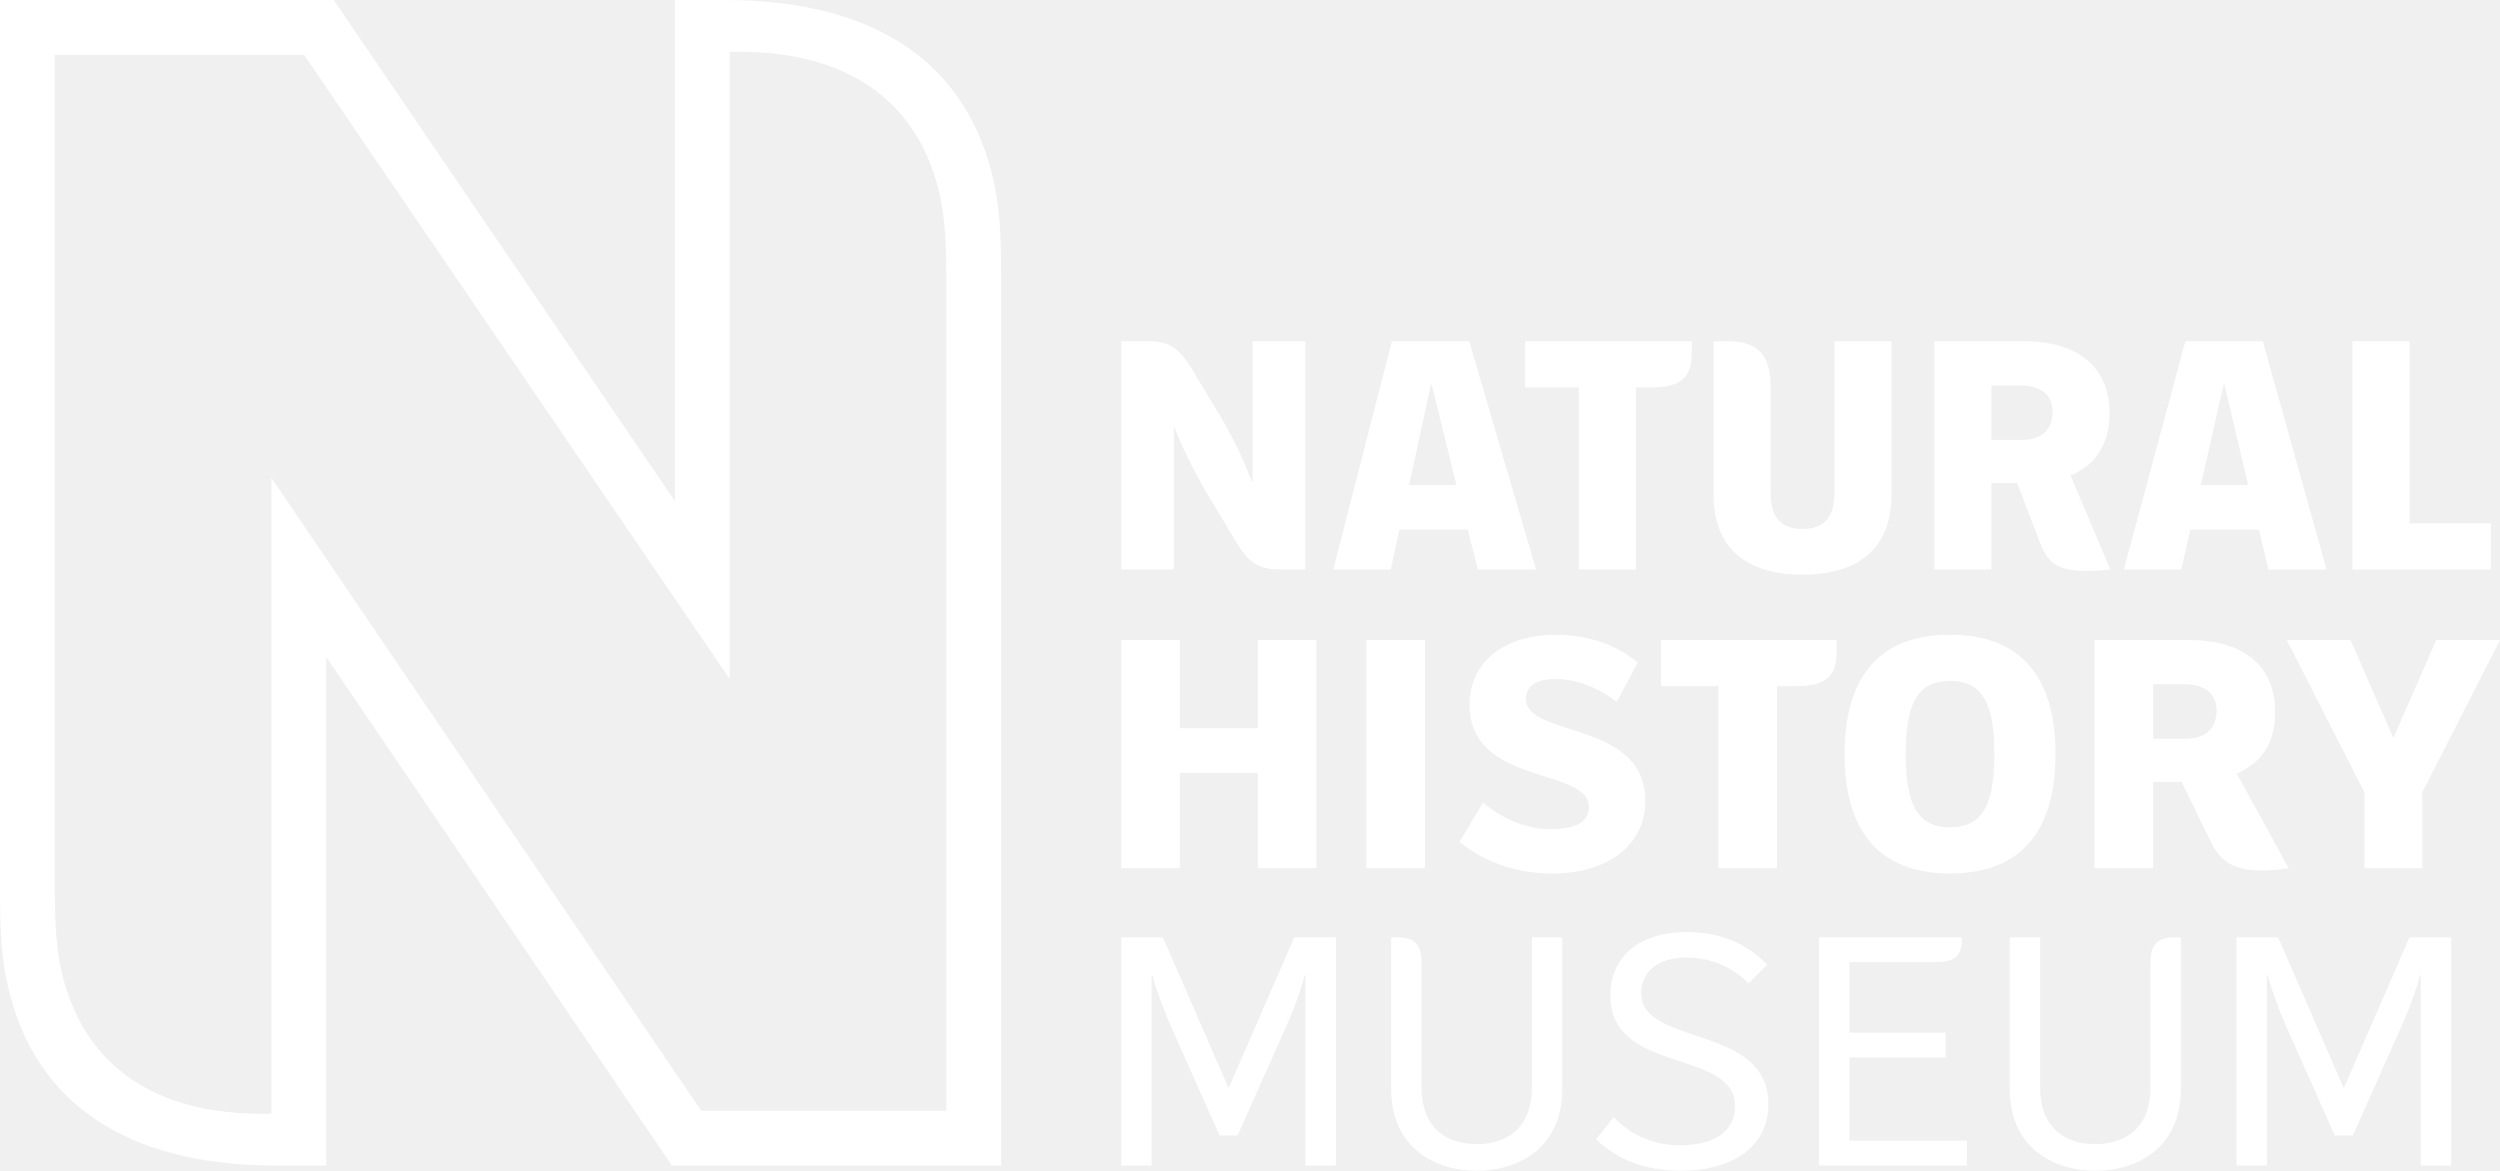
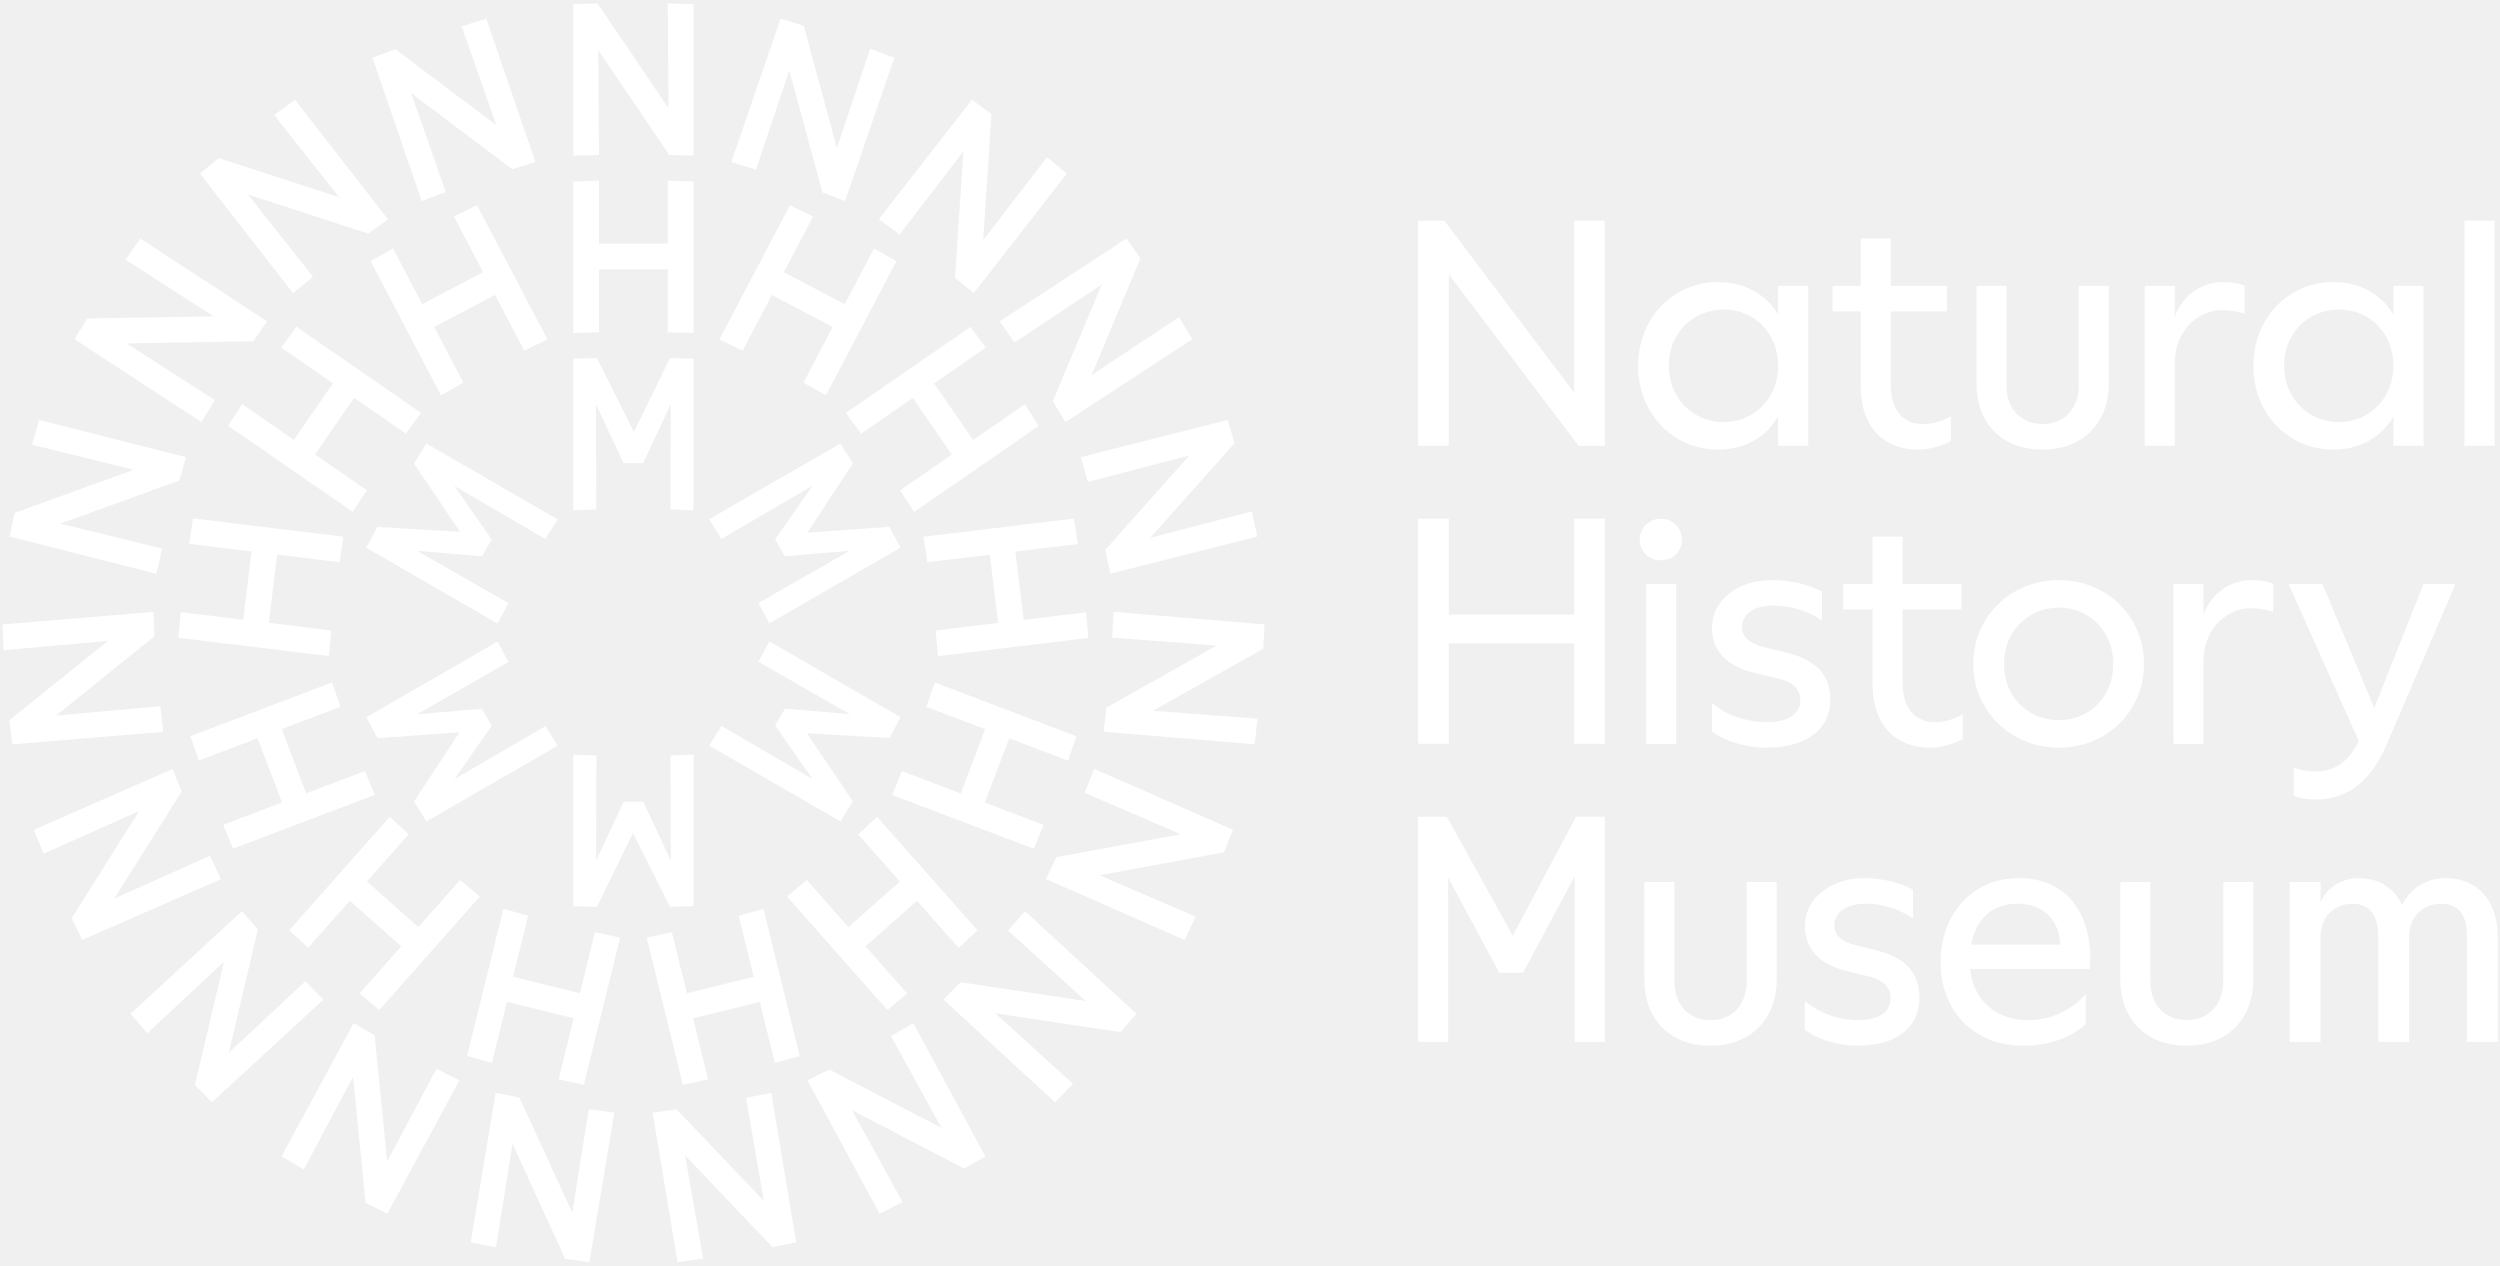
- <svg xmlns="http://www.w3.org/2000/svg" version="1.1" id="svg2" xml:space="preserve" width="302.721" height="141.765" viewBox="0 0 302.721 141.765">
-   <defs id="defs6">
-     <clipPath clipPathUnits="userSpaceOnUse" id="clipPath20">
-       <path d="M 0,0 H 2270.41 V 1063.24 H 0 Z" id="path18" />
-     </clipPath>
+ <svg xmlns="http://www.w3.org/2000/svg" id="Layer_1" viewBox="0 0 563 285">
+   <defs>
+     <style>.cls-1{fill:#fff;}</style>
  </defs>
-   <g id="g10" transform="matrix(1.333333,0,0,-1.333333,0,141.7653)">
-     <g id="g12" transform="scale(0.1)">
-       <g id="g14">
-         <g id="g16" clip-path="url(#clipPath20)">
-           <path d="M 2198.43,177.594 V 4.738 h 27.64 V 212.012 h -37.85 L 2128.57,74.961 2068.9,212.012 h -37.83 V 4.738 h 27.62 V 177.594 h 0.7 c 2.68,-10.211 8.16,-26.602 17.69,-48.399 l 43.31,-97.144 h 16.34 l 43.32,97.144 c 9.89,21.797 15,38.188 17.72,48.399 z m -178.96,536.57 -20.76,-91.359 h 42.91 l -21.45,91.359 z m -719.96,0 -19.79,-91.359 h 42.97 l -22.5,91.359 z m 508.98,-1.031 v -49.43 h 27.27 c 21.79,0 28.26,12.621 28.26,25.563 0,12.957 -7.81,23.867 -28.97,23.867 z m 146.92,-271.32 v -49.469 h 29.27 c 21.86,0 28.3,12.617 28.3,25.582 0,12.961 -7.85,23.887 -28.94,23.887 z m -144.22,-63.458 c 0,-43.945 -9.55,-66.464 -40.24,-66.464 -30.68,0 -40.21,22.519 -40.21,66.464 0,44.004 9.53,66.497 40.21,66.497 30.69,0 40.24,-22.493 40.24,-66.497 z M 1240.85,274.762 v 207.25 h 53.21 v -207.25 z m 438.77,-171.836 h 87.25 v 22.48 h -87.25 v 64.121 h 79.73 c 16.04,0 22.19,6.465 22.19,18.75 v 3.735 H 1651.97 V 4.738 h 134.31 V 27.238 h -106.66 z m -217.14,56.25 c 0,-72.285 113.16,-47.735 113.16,-100.567 0,-23.18 -19.43,-35.469 -49.77,-35.469 -24.9,0 -45.02,9.551 -60.37,25.59 L 1449.51,28.609 C 1468.92,9.879 1494.17,0 1526.54,0 c 42.95,0 79.43,19.059 79.43,60.66 0,72.578 -115.55,52.188 -115.55,100.551 0,19.762 15.69,32.422 40.88,32.422 22.86,0 42.64,-8.891 56.61,-23.539 l 17.05,17.051 c -18.4,19.082 -42.29,29.613 -73.29,29.613 -44.68,0 -69.19,-23.852 -69.19,-57.582 z m -171.5,30.668 c 0,15.371 -6.47,22.168 -21.82,22.168 h -5.79 V 74.644 C 1263.37,19.762 1304.28,0 1341.09,0 c 36.82,0 77.73,19.762 77.73,74.644 V 212.012 h -27.59 V 75.992 c 0,-38.512 -24.21,-51.793 -50.14,-51.793 -25.9,0 -50.11,13.281 -50.11,51.793 z m 662.02,0 c 0,15.371 6.49,22.168 21.82,22.168 h 5.78 V 74.644 C 1980.6,19.762 1939.72,0 1902.89,0 c -36.8,0 -77.72,19.762 -77.72,74.644 V 212.012 h 27.62 V 75.992 c 0,-38.512 24.2,-51.793 50.1,-51.793 25.89,0 50.11,13.281 50.11,51.793 z m 183.38,356.254 v 207.265 h 51.84 V 588.031 h 73.98 v -41.933 h -80.8 z m -702.56,0 v 165.34 h -48.75 v 41.925 h 151.37 v -9.894 c 0,-22.485 -8.87,-32.031 -37.17,-32.031 h -13.63 v -165.34 z m 126.8,-271.336 v 165.312 h -52.15 v 41.938 h 159.55 v -9.907 c 0,-22.468 -8.86,-32.031 -37.17,-32.031 H 1613.8 V 274.762 Z m 613.3,118.965 38.52,88.285 h 57.97 l -70.59,-138.403 v -68.847 h -52.5 v 68.847 l -70.59,138.403 h 57.97 l 38.52,-88.285 z M 1185.64,177.594 V 4.738 h 27.62 V 212.012 h -37.84 L 1115.77,74.961 1056.12,212.012 h -37.85 V 4.738 h 27.59 V 177.594 h 0.7 c 2.72,-10.211 8.17,-26.602 17.71,-48.399 l 43.3,-97.144 h 16.36 l 43.3,97.144 c 9.88,21.797 15,38.188 17.74,48.399 z m 224.67,92.383 c -30.02,0 -59.34,8.164 -84.9,28.656 l 21.49,35.777 c 14.31,-12.265 36.12,-24.195 61.02,-24.195 19.42,0 35.1,4.762 35.1,20.094 0,36.464 -108.41,19.101 -108.41,92.738 0,43.297 37.18,63.738 77.75,63.738 30.33,0 55.55,-9.191 74.98,-25.226 l -19.1,-35.797 c -16.02,12.593 -36.14,20.808 -55.88,20.808 -17.05,0 -26.62,-6.496 -26.62,-17.754 0,-36.125 108.43,-19.093 108.43,-93.054 0,-41.235 -35.8,-65.785 -83.86,-65.785 z m 255.66,483.386 h 51.82 V 614.281 c 0,-56.258 -38.87,-72.965 -80.78,-72.965 -41.94,0 -80.8,16.707 -80.8,72.965 v 139.082 h 12.24 c 29.67,0 39.57,-13.976 39.57,-41.597 v -96.129 c 0,-22.5 9.55,-32.723 28.99,-32.723 19.41,0 28.96,10.223 28.96,32.723 z m 394.06,-207.265 -8.49,36.132 h -62.4 l -8.19,-36.132 h -52.17 l 55.9,207.265 h 70.26 l 57.95,-207.265 z m -717.91,0 -9.21,36.132 h -62.04 l -7.85,-36.132 h -52.15 l 53.19,207.265 h 70.21 l 60.69,-207.265 z M 1142.35,274.762 v 86.562 h -70.91 v -86.562 h -53.17 v 207.25 h 53.17 v -80.121 h 70.91 v 80.121 h 53.17 v -207.25 z m -5.46,351.101 c -5.79,15.68 -16.71,39.551 -28.63,59.325 l -23.51,39.199 c -13.65,22.847 -21.83,28.976 -42.28,28.976 h -24.2 V 546.098 h 47.72 v 129.203 h 0.68 c 5.79,-16.031 18.08,-41.25 30,-61.02 l 25.56,-42.613 c 11.6,-19.434 20.46,-25.57 40.58,-25.57 h 22.5 v 207.265 h -47.73 v -127.5 z m 779.65,-79.765 c -8.54,-1.016 -15.69,-1.364 -21.84,-1.364 -28.96,0 -35.8,9.539 -42.62,26.934 l -20.09,52.844 h -23.5 v -78.414 h -51.83 v 207.265 h 81.13 c 52.15,0 78.06,-25.914 78.06,-65.449 0,-26.941 -12.28,-47.051 -35.44,-56.594 z m 161.93,-271.336 c -9.57,-1.407 -17.73,-2.071 -24.9,-2.071 -28.3,0 -38.52,10.918 -46.37,27.27 l -25.92,53.18 h -25.87 v -78.379 h -53.23 v 207.25 h 85.94 c 52.15,0 78.07,-25.891 78.07,-65.16 0,-26.891 -10.57,-45.309 -34.79,-56.192 z m -403.3,103.593 c 0,-67.46 29.32,-108.378 95.78,-108.378 66.49,0 95.78,40.918 95.78,108.378 0,67.512 -29.29,108.43 -95.78,108.43 -66.46,0 -95.78,-40.918 -95.78,-108.43 z M 49.77,1013.46 H 276.117 L 662.699,446.57 v 569.62 h 9.219 c 95.098,0 158.852,-42.26 179.977,-123.397 5.117,-19.773 7.507,-42.273 7.507,-80.797 V 54.512 H 636.797 L 246.465,629.281 V 51.781 h -9.199 c -95.098,0 -158.86,42.277 -180,123.434 -5.098,19.762 -7.496,42.262 -7.496,80.777 V 1013.46 Z M 909.172,4.738 V 816.438 c 0,37.492 -2.043,61.343 -6.813,82.488 C 878.492,1005.96 794.973,1063.24 658.281,1063.24 H 612.945 V 608.137 L 303.059,1063.24 H 0 V 251.559 C 0,214.059 2.047,190.176 6.816,169.043 30.684,62.031 114.203,4.738 250.898,4.738 h 45.336 V 466.668 L 610.203,4.738 h 298.969 v 0" style="fill:#ffffff;fill-opacity:1;fill-rule:nonzero;stroke:none" id="path22" />
-         </g>
-       </g>
-     </g>
+   <path class="cls-1" d="M319.351,100.387h6.914V61.786l29.239,38.601h5.906V49.687h-6.914v38.746l-29.239-38.746h-5.906v50.7h0Zm0,134.242h6.77v-37.017l11.523,21.461h5.329l11.667-21.749v37.305h6.77v-50.7h-6.482l-14.259,26.791-14.836-26.791h-6.482v50.7h0Zm49.548-152.246c0,10.803,7.922,18.869,18.004,18.869,5.905,0,10.803-2.737,13.539-7.49v6.626h6.77v-36.009h-6.77v6.482c-2.737-4.609-7.634-7.346-13.539-7.346-10.083,0-18.004,8.066-18.004,18.869h0Zm1.407,138.131c0,9.074,5.761,14.98,14.836,14.98s14.98-5.905,14.98-14.98v-21.893h-6.77v22.325c0,5.329-3.169,8.786-8.21,8.786-4.897,0-8.066-3.457-8.066-8.786v-22.325h-6.77v21.893h0Zm5.507-138.131c0-7.346,5.329-12.675,12.387-12.675,6.914,0,12.243,5.329,12.243,12.675,0,7.202-5.329,12.675-12.243,12.675-7.058,0-12.387-5.473-12.387-12.675h0Zm30.646,149.509c3.457,2.593,8.21,3.601,11.811,3.601,8.786,0,13.971-4.033,13.971-10.803,0-5.185-2.593-8.93-9.65-10.659l-4.609-1.152c-3.601-.864-4.897-2.449-4.897-4.609,0-2.737,2.737-4.753,7.058-4.753,3.889,0,7.49,1.152,10.659,3.313v-6.482c-2.881-1.584-6.914-2.593-11.091-2.593-6.914,0-13.251,4.177-13.251,10.803,0,4.609,2.593,8.498,9.794,10.226l4.177,1.008c3.745,.864,5.329,2.449,5.329,5.041,0,3.169-2.737,4.897-7.346,4.897-3.889,0-8.498-1.296-11.955-4.321v6.482h0Zm6.227-161.752h6.337v16.708c0,9.506,5.329,14.404,12.963,14.404,2.161,0,4.609-.576,7.346-1.872v-5.617c-2.161,1.152-4.033,1.728-6.337,1.728-4.177,0-7.202-2.881-7.202-8.786v-16.564h12.675v-5.761h-12.675v-10.659h-6.77v10.659h-6.337v5.761h0Zm32.408,16.132c0,9.074,5.761,14.98,14.836,14.98s14.98-5.905,14.98-14.98v-21.893h-6.77v22.325c0,5.329-3.169,8.786-8.21,8.786-4.897,0-8.066-3.457-8.066-8.786v-22.325h-6.77v21.893h0Zm62.367-3.889c0,10.803,7.922,18.869,18.004,18.869,5.906,0,10.803-2.737,13.539-7.49v6.626h6.77v-36.009h-6.77v6.482c-2.737-4.609-7.634-7.346-13.539-7.346-10.083,0-18.004,8.066-18.004,18.869h0Zm6.914,0c0-7.346,5.329-12.675,12.387-12.675,6.914,0,12.243,5.329,12.243,12.675,0,7.202-5.329,12.675-12.243,12.675-7.058,0-12.387-5.473-12.387-12.675h0Zm40.618,18.004h6.77V49.687h-6.77v50.7h0Zm-71.992,0v-36.009h6.77v6.914c1.584-4.465,5.761-7.778,10.803-7.778,1.584,0,3.313,.144,4.897,.864v6.338c-1.873-.72-3.601-.864-5.329-.864-4.321,0-10.371,3.889-10.371,11.955v18.581h-6.77Zm32.631,134.242v-36.009h6.946v4.609c1.33-3.313,4.729-5.473,8.72-5.473,4.138,0,7.833,2.016,9.607,6.05,2.217-4.177,5.912-6.05,9.902-6.05,7.094,0,11.676,5.041,11.676,13.107v23.766h-6.946v-24.198c0-5.761-3.251-6.914-5.764-6.914-4.286,0-7.242,3.169-7.242,7.202v23.91h-6.946v-23.766c0-5.905-3.104-7.346-5.764-7.346-4.286,0-7.242,3.169-7.242,7.346v23.766h-6.946Zm-38.147-14.116v-21.893h6.77v22.325c0,5.329,3.169,8.786,8.21,8.786,4.897,0,8.21-3.457,8.21-8.786v-22.325h6.77v21.893c0,9.074-5.906,14.98-14.98,14.98s-14.98-5.905-14.98-14.98h0Zm-6.757-4.609c0-10.371-5.329-18.149-16.132-18.149-10.371,0-17.572,8.066-17.572,18.869,0,11.235,7.634,18.869,18.581,18.869,6.338,0,11.235-2.161,14.116-4.897v-6.77c-3.025,3.601-7.778,5.905-12.963,5.905-7.778,0-12.387-4.897-13.107-11.523h26.935c.144-1.296,.144-2.017,.144-2.305Zm-26.791-3.169c1.008-5.905,4.897-9.218,10.371-9.218,6.05,0,9.507,3.889,9.65,9.218h-20.021Zm-124.586-45.227h6.914v-22.614h28.231v22.614h6.914v-50.7h-6.914v21.605h-28.231v-21.605h-6.914v50.7h0Zm49.916-45.943c0,2.593,2.016,4.609,4.753,4.609s4.753-2.016,4.753-4.609-2.016-4.753-4.753-4.753-4.753,2.161-4.753,4.753h0Zm1.44,45.947h6.77v-36.009h-6.77v36.009h0Zm14.836-2.736c3.601,2.593,8.498,3.601,12.243,3.601,8.93,0,14.404-4.033,14.404-10.803,0-5.185-2.737-8.93-10.083-10.659l-4.753-1.152c-3.601-.864-5.041-2.449-5.041-4.609,0-2.593,2.305-4.609,6.338-4.753,4.177-.144,8.21,1.008,11.667,3.313v-6.482c-2.881-1.584-7.058-2.593-11.379-2.593-7.202,0-13.395,4.177-13.395,10.803,0,4.609,2.593,8.498,10.082,10.226l4.321,1.008c3.889,.864,5.473,2.449,5.473,5.041,0,3.025-2.593,4.753-6.914,4.897-4.177,.144-9.362-1.152-12.963-4.321v6.482h0Zm29.527-27.511h6.626v16.708c0,9.506,5.329,14.404,12.963,14.404,2.161,0,4.609-.576,7.346-1.872v-5.617c-2.161,1.152-4.033,1.728-6.338,1.728-4.177,0-7.202-2.881-7.202-8.786v-16.564h13.251v-5.761h-13.251v-10.659h-6.77v10.659h-6.626v5.761h0Zm29.303,12.243c0,10.659,8.498,18.869,19.301,18.869s19.157-8.21,19.157-18.869-8.354-18.869-19.157-18.869-19.301,8.21-19.301,18.869h0Zm6.914,0c0-7.202,5.329-12.675,12.387-12.675,6.914,0,12.243,5.473,12.243,12.675,0,7.346-5.329,12.675-12.243,12.675-7.058,0-12.387-5.329-12.387-12.675h0Zm38.169,18.004h6.77v-18.581c0-8.066,6.049-11.955,10.371-11.955,1.728,0,3.457,.144,5.329,.864v-6.338c-1.584-.72-3.313-.864-4.897-.864-5.041,0-9.218,3.313-10.803,7.778v-6.914h-6.77v36.009h0Zm25.926-36.009l15.844,35.433c-2.304,4.465-5.329,6.77-9.362,6.77-1.728,0-3.457-.144-5.329-.864v6.338c1.584,.72,3.457,.864,5.041,.864,7.922,0,12.819-5.185,15.844-12.243l15.556-36.297h-7.202l-11.091,27.943-11.667-27.943h-7.634Z" />
+   <g>
+     <path class="cls-1" d="M170.792,135.807l20.592-11.793-14.629,1.249-2.195-3.802,8.396-12.044-20.509,11.936-2.745-4.416,29.552-17.062,2.797,4.506-10.235,15.569,18.476-1.294,2.504,4.675-29.552,17.062-2.452-4.585Zm-11.078,32.103l29.552,17.062,2.797-4.506-10.359-15.353,18.6,1.079,2.504-4.675-29.552-17.062-2.452,4.585,20.592,11.793-14.629-1.249-2.195,3.802,8.396,12.044-20.509-11.936-2.745,4.416Zm-30.596,2.042v34.124s5.301,.169,5.301,.169l8.117-16.648,8.366,16.648,5.301-.169v-34.124s-5.197,.169-5.197,.169l.083,23.73-6.233-13.293h-4.39l-6.233,13.293,.083-23.73-5.197-.169Zm-17.066-25.476l-29.552,17.062,2.504,4.675,18.476-1.294-10.235,15.569,2.797,4.506,29.552-17.062-2.745-4.416-20.509,11.936,8.396-12.044-2.195-3.802-14.629,1.249,20.592-11.793-2.452-4.585Zm13.53-27.517l-29.552-17.062-2.797,4.506,10.359,15.353-18.6-1.079-2.504,4.675,29.552,17.062,2.452-4.585-20.592-11.793,14.629,1.249,2.195-3.802-8.396-12.044,20.509,11.936,2.745-4.416Zm30.596-2.042v-34.124s-5.301-.169-5.301-.169l-8.117,16.648-8.366-16.648-5.301,.169v34.124s5.197-.169,5.197-.169l-.083-23.73,6.233,13.293h4.39l6.233-13.293-.083,23.73,5.197,.169Z" />
+     <path class="cls-1" d="M201.871,58.815l-15.872,30.207-5.054-2.847,6.588-12.537-13.711-7.205-6.588,12.537-5.211-2.547,15.872-30.207,5.211,2.547-6.588,12.537,13.711,7.205,6.588-12.537,5.054,2.847Zm28.922,32.227l-11.659,8.04-8.793-12.751,11.659-8.04-3.431-4.677-28.091,19.372,3.431,4.677,11.659-8.04,8.793,12.751-11.659,8.04,3.152,4.869,28.091-19.372-3.152-4.869Zm13.786,46.845l-14.06,1.701-1.861-15.376,14.06-1.701-.864-5.735-33.876,4.099,.864,5.735,14.06-1.701,1.861,15.376-14.06,1.701,.529,5.776,33.876-4.099-.529-5.776Zm-9.561,47.886l-13.241-5.027,5.498-14.48,13.241,5.027,1.9-5.48-31.901-12.112-1.9,5.48,13.24,5.027-5.498,14.48-13.24-5.027-2.216,5.36,31.901,12.112,2.216-5.36Zm-30.718,37.959l-9.388-10.604,11.597-10.267,9.388,10.604,4.229-3.97-22.62-25.549-4.229,3.97,9.388,10.604-11.597,10.267-9.388-10.604-4.453,3.717,22.62,25.549,4.453-3.717Zm-44.839,19.338l-3.386-13.752,15.04-3.702,3.386,13.752,5.589-1.55-8.157-33.134-5.589,1.55,3.385,13.752-15.04,3.702-3.385-13.752-5.67,1.222,8.157,33.134,5.67-1.222Zm-48.69-3.713l3.393-13.751,15.038,3.71-3.393,13.751,5.669,1.225,8.174-33.13-5.669-1.225-3.393,13.75-15.038-3.71,3.393-13.75-5.588-1.553-8.174,33.13,5.588,1.553Zm-41.388-25.914l9.394-10.599,11.591,10.273-9.394,10.599,4.451,3.719,22.633-25.537-4.451-3.719-9.394,10.599-11.591-10.273,9.394-10.599-4.227-3.972-22.633,25.537,4.227,3.972Zm-24.607-42.179l13.243-5.02,5.49,14.483-13.243,5.02,2.213,5.361,31.908-12.095-2.213-5.361-13.243,5.02-5.49-14.483,13.243-5.02-1.897-5.481-31.908,12.095,1.897,5.481Zm-2.189-48.782l14.059,1.709-1.869,15.375-14.059-1.709-.532,5.776,33.874,4.117,.532-5.776-14.059-1.709,1.869-15.375,14.059,1.709,.867-5.735-33.874-4.117-.867,5.735Zm20.731-44.213l11.655,8.046-8.8,12.746-11.655-8.046-3.155,4.867,28.081,19.386,3.155-4.867-11.655-8.046,8.8-12.746,11.655,8.046,3.433-4.675-28.081-19.386-3.433,4.675Zm38.901-29.516l6.581,12.541-13.715,7.197-6.581-12.541-5.055,2.844,15.857,30.215,5.055-2.844-6.581-12.54,13.715-7.197,6.581,12.54,5.212-2.544-15.857-30.215-5.212,2.544Zm48.162-8.059v14.163h-15.489v-14.163l-5.798,.169v34.123l5.798-.169v-14.162h15.489v14.162l5.798,.169V40.865l-5.798-.169Z" />
+     <path class="cls-1" d="M201.404,13.003l-11.084,32.273-5.115-1.936-7.451-27.517-7.511,22.378-5.538-1.723,11.084-32.273,5.225,1.616,7.451,27.517,7.511-22.378,5.429,2.043Zm34.371,22.395l-14.37,18.727,1.887-28.445-4.418-3.225-20.962,26.926,4.679,3.428,14.37-18.727-1.887,28.445,4.21,3.492,20.962-26.926-4.471-3.695Zm29.708,36.037l-19.672,13.047,11.021-26.291-3.131-4.484-28.569,18.661,3.312,4.762,19.672-13.047-11.021,26.291,2.848,4.669,28.569-18.661-3.029-4.947Zm16.398,43.73l-22.842,5.952,18.96-21.288-1.505-5.258-33.08,8.374,1.587,5.579,22.842-5.952-18.96,21.288,1.178,5.341,33.08-8.374-1.259-5.662Zm1.31,46.685l-23.538-1.787,24.845-13.979,.283-5.462-34.006-2.821-.311,5.792,23.538,1.787-24.845,13.979-.62,5.434,34.006,2.821,.648-5.764Zm-13.919,44.581l-21.682-9.333,28.038-5.154,2.042-5.074-31.248-13.71-2.175,5.377,21.682,9.333-28.038,5.154-2.351,4.938,31.248,13.71,2.484-5.241Zm-27.64,37.646l-17.477-15.867,28.192,4.229,3.578-4.136-25.103-23.113-3.803,4.38,17.477,15.867-28.192-4.229-3.827,3.907,25.103,23.113,4.051-4.151Zm-38.366,26.632l-11.378-20.682,25.292,13.154,4.728-2.75-16.239-30.012-5.019,2.908,11.378,20.682-25.292-13.154-4.888,2.453,16.239,30.012,5.18-2.61Zm-44.935,12.732l-4.046-23.256,19.651,20.653,5.364-1.066-5.614-33.658-5.691,1.121,4.046,23.256-19.651-20.653-5.42,.733,5.614,33.658,5.747-.787Zm-46.634-2.548l3.724-23.31,11.88,25.914,5.42,.733,5.618-33.657-5.746-.788-3.724,23.31-11.88-25.914-5.364-1.067-5.618,33.657,5.691,1.121Zm-43.28-17.552l11.091-20.838,2.822,28.368,4.888,2.453,16.242-30.01-5.179-2.611-11.091,20.838-2.822-28.368-4.727-2.751-16.242,30.01,5.018,2.908Zm-35.236-30.654l17.255-16.108-6.542,27.747,3.827,3.908,25.106-23.11-4.051-4.151-17.255,16.108,6.542-27.747-3.578-4.137-25.106,23.11,3.802,4.38Zm-23.374-40.434l21.551-9.632-15.197,24.12,2.351,4.938,31.25-13.706-2.484-5.242-21.551,9.632,15.197-24.12-2.041-5.074-31.25,13.706,2.174,5.377ZM.827,146.423l23.511-2.113L2.133,162.189l.62,5.434,34.007-2.817-.647-5.764-23.511,2.113,22.205-17.879-.283-5.462L.517,140.631l.31,5.792Zm6.389-46.265l22.923,5.635L3.332,115.494l-1.178,5.341,33.079,8.378,1.26-5.662-22.923-5.635,26.807-9.7,1.506-5.258-33.079-8.378-1.587,5.579ZM28.281,58.475l19.851,12.773-28.504,.471-2.849,4.669,28.566,18.664,3.03-4.946-19.851-12.773,28.504-.471,3.132-4.484-28.566-18.664-3.313,4.761ZM61.738,25.889l14.628,18.526-27.112-8.81-4.21,3.491,20.959,26.928,4.471-3.694-14.628-18.526,27.112,8.81,4.418-3.224-20.959-26.928-4.679,3.428ZM103.963,5.933l7.82,22.272-22.783-17.136-5.116,1.935,11.08,32.274,5.429-2.042-7.82-22.272,22.783,17.136,5.225-1.615L109.502,4.21l-5.539,1.723ZM150.381,.768l.165,23.605L134.561,.768l-5.467,.169V35.06l5.798-.169-.165-23.605,15.985,23.605,5.467,.169V.937l-5.798-.169Z" />
  </g>
</svg>
